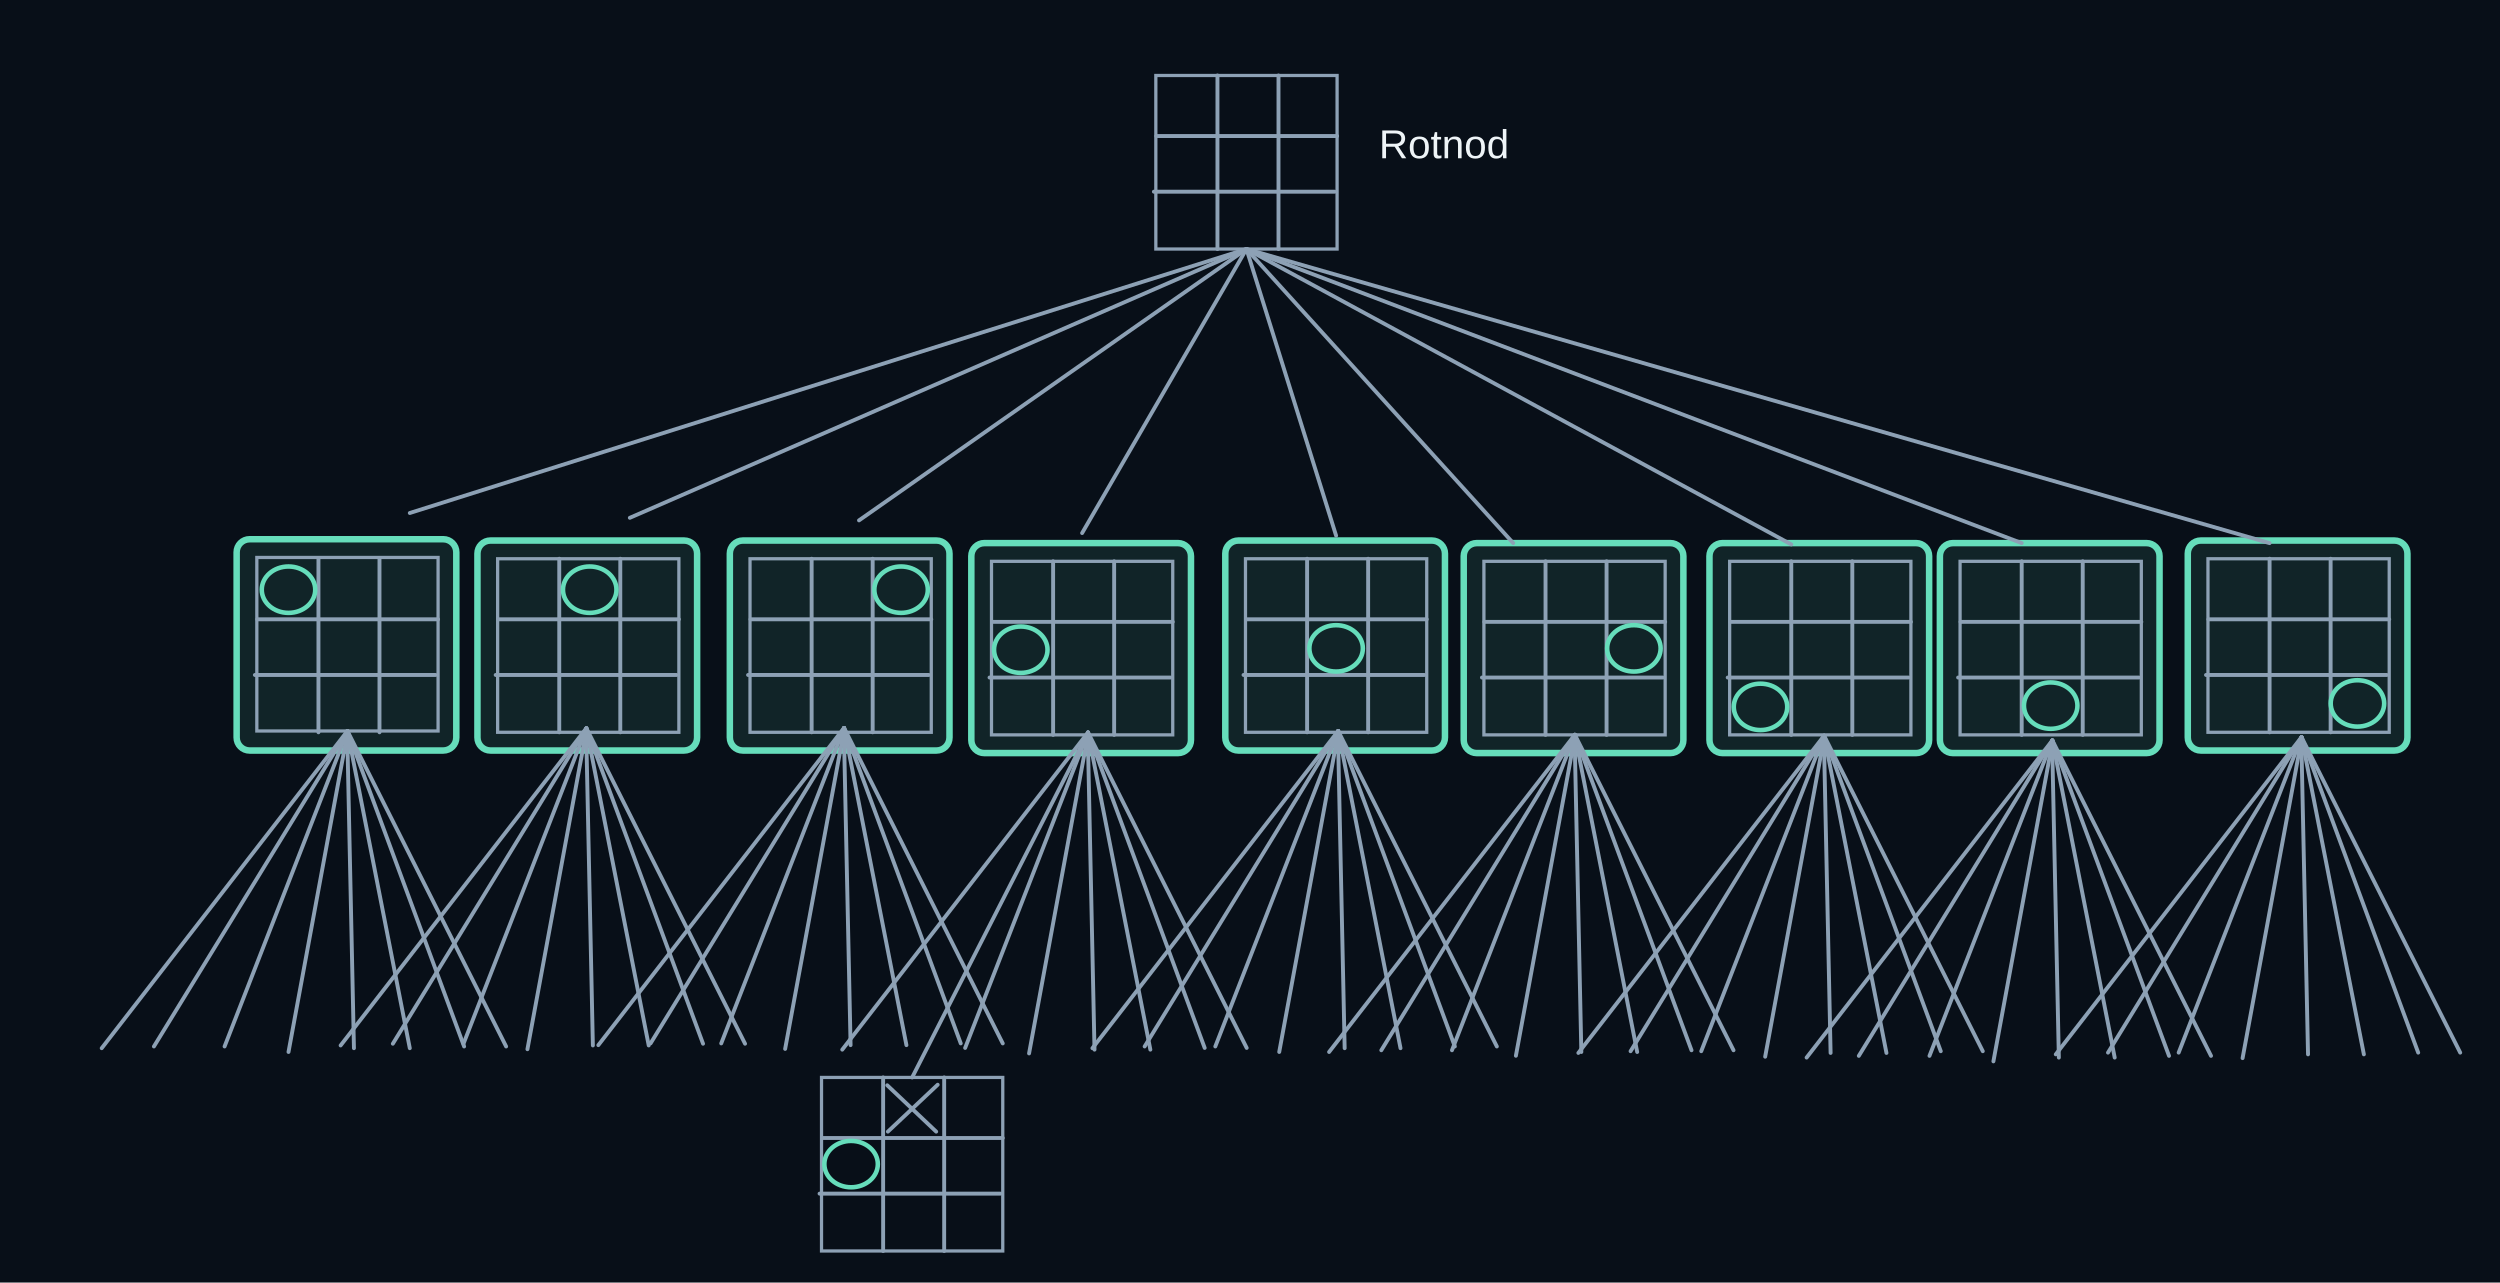
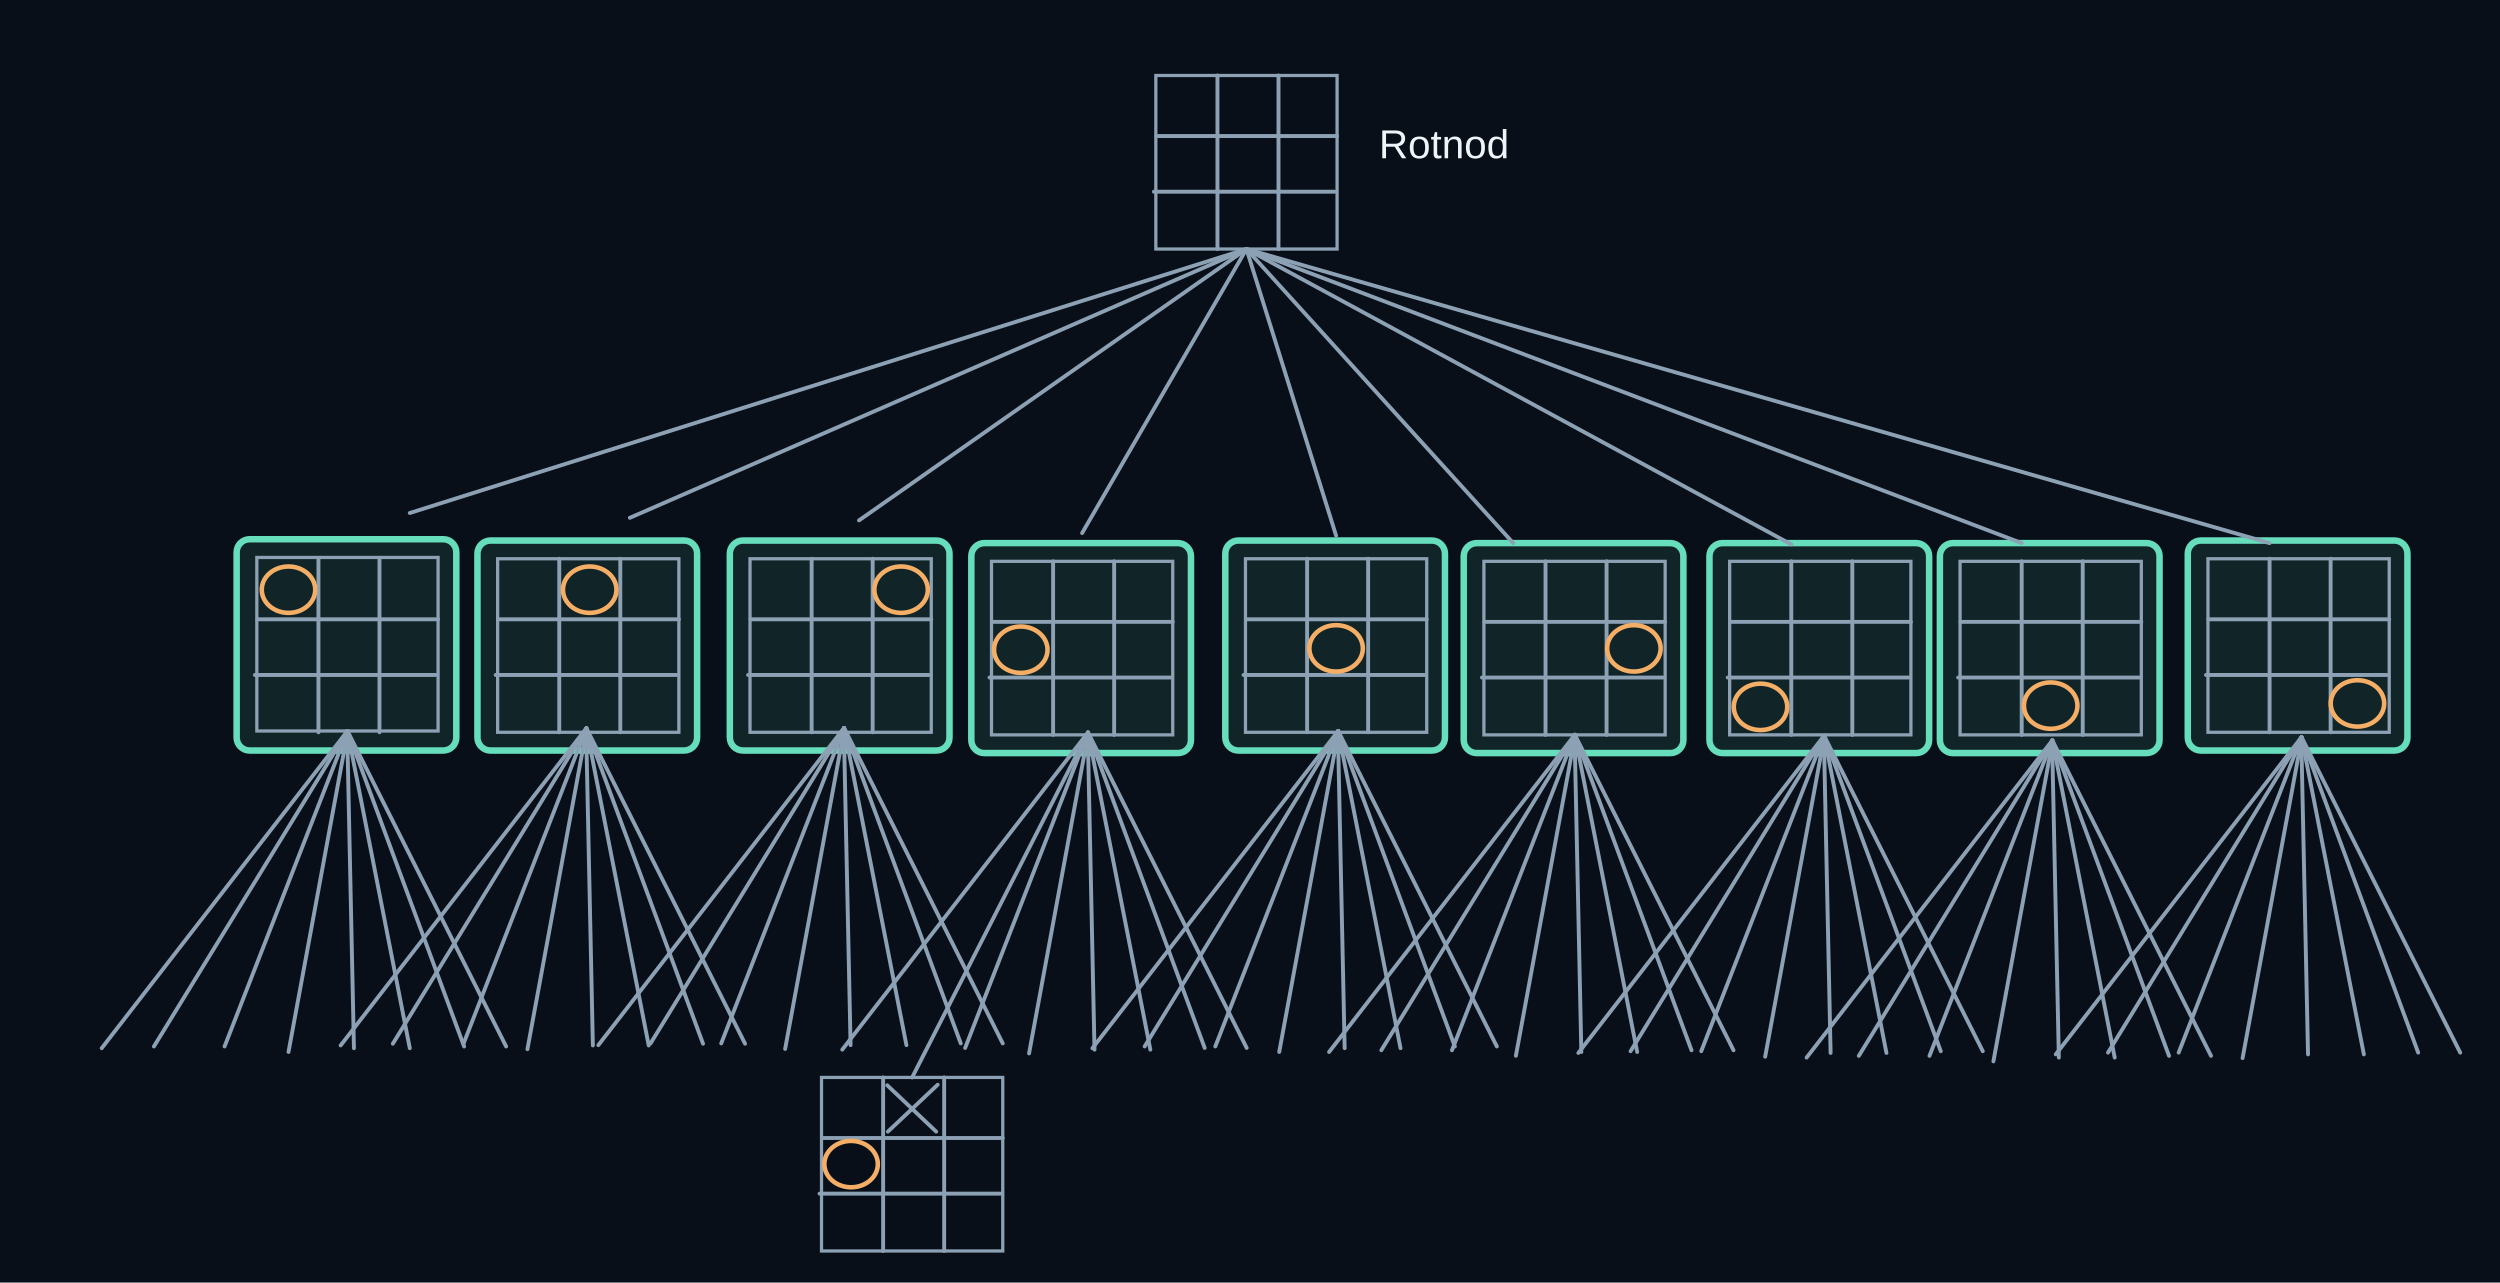
<svg xmlns="http://www.w3.org/2000/svg" viewBox="0 75 1920 985" role="img">
  <rect x="0" y="75" width="1920" height="985" fill="#080f18" />
  <rect x="181.74" y="489.13" width="168.70" height="162.27" rx="10" fill="#66ddbb" fill-opacity=".10" stroke="#66ddbb" stroke-width="5" data-focus-id="9" />
  <rect x="366.68" y="490.13" width="168.70" height="161.27" rx="10" fill="#66ddbb" fill-opacity=".10" stroke="#66ddbb" stroke-width="5" data-focus-id="15" />
  <rect x="560.51" y="490.13" width="168.70" height="161.27" rx="10" fill="#66ddbb" fill-opacity=".10" stroke="#66ddbb" stroke-width="5" data-focus-id="21" />
  <rect x="745.97" y="492.10" width="168.70" height="161.27" rx="10" fill="#66ddbb" fill-opacity=".10" stroke="#66ddbb" stroke-width="5" data-focus-id="27" />
  <rect x="941.03" y="490.13" width="168.70" height="161.27" rx="10" fill="#66ddbb" fill-opacity=".10" stroke="#66ddbb" stroke-width="5" data-focus-id="33" />
  <rect x="1124.14" y="492.10" width="168.70" height="161.27" rx="10" fill="#66ddbb" fill-opacity=".10" stroke="#66ddbb" stroke-width="5" data-focus-id="39" />
  <rect x="1312.87" y="492.10" width="168.70" height="161.27" rx="10" fill="#66ddbb" fill-opacity=".10" stroke="#66ddbb" stroke-width="5" data-focus-id="45" />
  <rect x="1489.83" y="492.10" width="168.70" height="161.27" rx="10" fill="#66ddbb" fill-opacity=".10" stroke="#66ddbb" stroke-width="5" data-focus-id="51" />
  <rect x="1680.21" y="490.13" width="168.70" height="161.27" rx="10" fill="#66ddbb" fill-opacity=".10" stroke="#66ddbb" stroke-width="5" data-focus-id="57" />
  <g data-source-id="4" opacity="1">
    <rect x="887.683" y="132.975" width="139.2" height="133.275" rx="0" fill="none" stroke="#8da1b5" stroke-width="2.5" />
  </g>
  <g data-source-id="5" opacity="1">
    <line x1="935.008" y1="266.25" x2="935.008" y2="132.975" stroke="#8da1b5" stroke-width="3" stroke-linecap="round" />
  </g>
  <g data-source-id="6" opacity="1">
    <line x1="981.883" y1="266.25" x2="981.883" y2="132.975" stroke="#8da1b5" stroke-width="3" stroke-linecap="round" />
  </g>
  <g data-source-id="7" opacity="1">
    <line x1="1026.883" y1="179.475" x2="888.058" y2="179.475" stroke="#8da1b5" stroke-width="3" stroke-linecap="round" />
  </g>
  <g data-source-id="8" opacity="1">
    <line x1="1025.008" y1="222.225" x2="886.182" y2="222.225" stroke="#8da1b5" stroke-width="3" stroke-linecap="round" />
  </g>
  <g data-source-id="10" opacity="1">
    <rect x="197.245" y="503.127" width="139.2" height="133.275" rx="0" fill="none" stroke="#8da1b5" stroke-width="2.5" />
  </g>
  <g data-source-id="11" opacity="1">
    <line x1="244.57" y1="637.402" x2="244.57" y2="504.127" stroke="#8da1b5" stroke-width="3" stroke-linecap="round" />
  </g>
  <g data-source-id="12" opacity="1">
    <line x1="291.445" y1="637.402" x2="291.445" y2="504.127" stroke="#8da1b5" stroke-width="3" stroke-linecap="round" />
  </g>
  <g data-source-id="13" opacity="1">
    <line x1="336.445" y1="550.627" x2="197.62" y2="550.627" stroke="#8da1b5" stroke-width="3" stroke-linecap="round" />
  </g>
  <g data-source-id="14" opacity="1">
    <line x1="334.57" y1="593.377" x2="195.744" y2="593.377" stroke="#8da1b5" stroke-width="3" stroke-linecap="round" />
  </g>
  <g data-source-id="16" opacity="1">
    <rect x="382.182" y="504.127" width="139.2" height="133.275" rx="0" fill="none" stroke="#8da1b5" stroke-width="2.5" />
  </g>
  <g data-source-id="17" opacity="1">
    <line x1="429.507" y1="637.402" x2="429.507" y2="504.127" stroke="#8da1b5" stroke-width="3" stroke-linecap="round" />
  </g>
  <g data-source-id="18" opacity="1">
    <line x1="476.383" y1="637.402" x2="476.383" y2="504.127" stroke="#8da1b5" stroke-width="3" stroke-linecap="round" />
  </g>
  <g data-source-id="19" opacity="1">
    <line x1="521.382" y1="550.627" x2="382.557" y2="550.627" stroke="#8da1b5" stroke-width="3" stroke-linecap="round" />
  </g>
  <g data-source-id="20" opacity="1">
    <line x1="519.507" y1="593.377" x2="380.681" y2="593.377" stroke="#8da1b5" stroke-width="3" stroke-linecap="round" />
  </g>
  <g data-source-id="22" opacity="1">
    <rect x="576.013" y="504.127" width="139.2" height="133.275" rx="0" fill="none" stroke="#8da1b5" stroke-width="2.5" />
  </g>
  <g data-source-id="23" opacity="1">
    <line x1="623.337" y1="637.402" x2="623.337" y2="504.127" stroke="#8da1b5" stroke-width="3" stroke-linecap="round" />
  </g>
  <g data-source-id="24" opacity="1">
    <line x1="670.213" y1="637.402" x2="670.213" y2="504.127" stroke="#8da1b5" stroke-width="3" stroke-linecap="round" />
  </g>
  <g data-source-id="25" opacity="1">
    <line x1="715.213" y1="550.627" x2="576.387" y2="550.627" stroke="#8da1b5" stroke-width="3" stroke-linecap="round" />
  </g>
  <g data-source-id="26" opacity="1">
    <line x1="713.337" y1="593.377" x2="574.512" y2="593.377" stroke="#8da1b5" stroke-width="3" stroke-linecap="round" />
  </g>
  <g data-source-id="28" opacity="1">
    <rect x="761.467" y="506.102" width="139.2" height="133.275" rx="0" fill="none" stroke="#8da1b5" stroke-width="2.5" />
  </g>
  <g data-source-id="29" opacity="1">
    <line x1="808.791" y1="639.377" x2="808.791" y2="506.102" stroke="#8da1b5" stroke-width="3" stroke-linecap="round" />
  </g>
  <g data-source-id="30" opacity="1">
    <line x1="855.667" y1="639.377" x2="855.667" y2="506.102" stroke="#8da1b5" stroke-width="3" stroke-linecap="round" />
  </g>
  <g data-source-id="31" opacity="1">
    <line x1="900.667" y1="552.601" x2="761.841" y2="552.601" stroke="#8da1b5" stroke-width="3" stroke-linecap="round" />
  </g>
  <g data-source-id="32" opacity="1">
    <line x1="898.791" y1="595.351" x2="759.966" y2="595.351" stroke="#8da1b5" stroke-width="3" stroke-linecap="round" />
  </g>
  <g data-source-id="34" opacity="1">
    <rect x="956.533" y="504.127" width="139.2" height="133.275" rx="0" fill="none" stroke="#8da1b5" stroke-width="2.5" />
  </g>
  <g data-source-id="35" opacity="1">
    <line x1="1003.857" y1="637.402" x2="1003.857" y2="504.127" stroke="#8da1b5" stroke-width="3" stroke-linecap="round" />
  </g>
  <g data-source-id="36" opacity="1">
    <line x1="1050.733" y1="637.402" x2="1050.733" y2="504.127" stroke="#8da1b5" stroke-width="3" stroke-linecap="round" />
  </g>
  <g data-source-id="37" opacity="1">
    <line x1="1095.733" y1="550.627" x2="956.907" y2="550.627" stroke="#8da1b5" stroke-width="3" stroke-linecap="round" />
  </g>
  <g data-source-id="38" opacity="1">
    <line x1="1093.857" y1="593.377" x2="955.032" y2="593.377" stroke="#8da1b5" stroke-width="3" stroke-linecap="round" />
  </g>
  <g data-source-id="40" opacity="1">
    <rect x="1139.642" y="506.102" width="139.2" height="133.275" rx="0" fill="none" stroke="#8da1b5" stroke-width="2.5" />
  </g>
  <g data-source-id="41" opacity="1">
    <line x1="1186.967" y1="639.377" x2="1186.967" y2="506.102" stroke="#8da1b5" stroke-width="3" stroke-linecap="round" />
  </g>
  <g data-source-id="42" opacity="1">
    <line x1="1233.842" y1="639.377" x2="1233.842" y2="506.102" stroke="#8da1b5" stroke-width="3" stroke-linecap="round" />
  </g>
  <g data-source-id="43" opacity="1">
    <line x1="1278.842" y1="552.601" x2="1140.017" y2="552.601" stroke="#8da1b5" stroke-width="3" stroke-linecap="round" />
  </g>
  <g data-source-id="44" opacity="1">
    <line x1="1276.967" y1="595.351" x2="1138.141" y2="595.351" stroke="#8da1b5" stroke-width="3" stroke-linecap="round" />
  </g>
  <g data-source-id="46" opacity="1">
    <rect x="1328.374" y="506.102" width="139.2" height="133.275" rx="0" fill="none" stroke="#8da1b5" stroke-width="2.5" />
  </g>
  <g data-source-id="47" opacity="1">
    <line x1="1375.699" y1="639.377" x2="1375.699" y2="506.102" stroke="#8da1b5" stroke-width="3" stroke-linecap="round" />
  </g>
  <g data-source-id="48" opacity="1">
    <line x1="1422.574" y1="639.377" x2="1422.574" y2="506.102" stroke="#8da1b5" stroke-width="3" stroke-linecap="round" />
  </g>
  <g data-source-id="49" opacity="1">
    <line x1="1467.574" y1="552.601" x2="1328.749" y2="552.601" stroke="#8da1b5" stroke-width="3" stroke-linecap="round" />
  </g>
  <g data-source-id="50" opacity="1">
    <line x1="1465.699" y1="595.351" x2="1326.873" y2="595.351" stroke="#8da1b5" stroke-width="3" stroke-linecap="round" />
  </g>
  <g data-source-id="52" opacity="1">
    <rect x="1505.334" y="506.102" width="139.2" height="133.275" rx="0" fill="none" stroke="#8da1b5" stroke-width="2.5" />
  </g>
  <g data-source-id="53" opacity="1">
    <line x1="1552.658" y1="639.377" x2="1552.658" y2="506.102" stroke="#8da1b5" stroke-width="3" stroke-linecap="round" />
  </g>
  <g data-source-id="54" opacity="1">
    <line x1="1599.534" y1="639.377" x2="1599.534" y2="506.102" stroke="#8da1b5" stroke-width="3" stroke-linecap="round" />
  </g>
  <g data-source-id="55" opacity="1">
    <line x1="1644.534" y1="552.601" x2="1505.708" y2="552.601" stroke="#8da1b5" stroke-width="3" stroke-linecap="round" />
  </g>
  <g data-source-id="56" opacity="1">
    <line x1="1642.658" y1="595.351" x2="1503.833" y2="595.351" stroke="#8da1b5" stroke-width="3" stroke-linecap="round" />
  </g>
  <g data-source-id="58" opacity="1">
    <rect x="1695.716" y="504.127" width="139.2" height="133.275" rx="0" fill="none" stroke="#8da1b5" stroke-width="2.5" />
  </g>
  <g data-source-id="59" opacity="1">
    <line x1="1743.04" y1="637.402" x2="1743.04" y2="504.127" stroke="#8da1b5" stroke-width="3" stroke-linecap="round" />
  </g>
  <g data-source-id="60" opacity="1">
    <line x1="1789.916" y1="637.402" x2="1789.916" y2="504.127" stroke="#8da1b5" stroke-width="3" stroke-linecap="round" />
  </g>
  <g data-source-id="61" opacity="1">
    <line x1="1834.916" y1="550.626" x2="1696.09" y2="550.626" stroke="#8da1b5" stroke-width="3" stroke-linecap="round" />
  </g>
  <g data-source-id="62" opacity="1">
    <line x1="1833.04" y1="593.376" x2="1694.215" y2="593.376" stroke="#8da1b5" stroke-width="3" stroke-linecap="round" />
  </g>
  <g data-source-id="63" opacity="1">
    <line x1="957.283" y1="266.25" x2="314.72" y2="468.989" stroke="#8da1b5" stroke-width="3" stroke-linecap="round" />
  </g>
  <g data-source-id="64" opacity="1">
    <line x1="957.283" y1="266.25" x2="483.72" y2="472.675" stroke="#8da1b5" stroke-width="3" stroke-linecap="round" />
  </g>
  <g data-source-id="65" opacity="1">
    <line x1="957.283" y1="266.25" x2="659.72" y2="474.65" stroke="#8da1b5" stroke-width="3" stroke-linecap="round" />
  </g>
  <g data-source-id="66" opacity="1">
    <line x1="957.283" y1="266.25" x2="831.067" y2="484.395" stroke="#8da1b5" stroke-width="3" stroke-linecap="round" />
  </g>
  <g data-source-id="67" opacity="1">
    <line x1="957.283" y1="266.25" x2="1026.133" y2="486.377" stroke="#8da1b5" stroke-width="3" stroke-linecap="round" />
  </g>
  <g data-source-id="68" opacity="1">
    <line x1="957.283" y1="266.25" x2="1162.135" y2="492.105" stroke="#8da1b5" stroke-width="3" stroke-linecap="round" />
  </g>
  <g data-source-id="69" opacity="1">
    <line x1="957.283" y1="266.25" x2="1375.699" y2="493.127" stroke="#8da1b5" stroke-width="3" stroke-linecap="round" />
  </g>
  <g data-source-id="70" opacity="1">
    <line x1="957.283" y1="266.25" x2="1552.658" y2="492.105" stroke="#8da1b5" stroke-width="3" stroke-linecap="round" />
  </g>
  <g data-source-id="71" opacity="1">
    <line x1="957.283" y1="266.25" x2="1743.04" y2="492.105" stroke="#8da1b5" stroke-width="3" stroke-linecap="round" />
  </g>
  <g data-source-id="72" opacity="1">
-     <ellipse cx="221.57" cy="527.877" rx="20.535" ry="17.813" fill="none" stroke="#66ddbb" stroke-width="3.5" />
+     <ellipse cx="221.57" cy="527.877" rx="20.535" ry="17.813" fill="none" stroke="#f4ae66" stroke-width="3.5" />
  </g>
  <g data-source-id="73" opacity="1">
-     <ellipse cx="452.908" cy="527.877" rx="20.535" ry="17.813" fill="none" stroke="#66ddbb" stroke-width="3.5" />
+     <ellipse cx="452.908" cy="527.877" rx="20.535" ry="17.813" fill="none" stroke="#f4ae66" stroke-width="3.5" />
  </g>
  <g data-source-id="74" opacity="1">
-     <ellipse cx="692.03" cy="527.877" rx="20.535" ry="17.813" fill="none" stroke="#66ddbb" stroke-width="3.5" />
+     <ellipse cx="692.03" cy="527.877" rx="20.535" ry="17.813" fill="none" stroke="#f4ae66" stroke-width="3.5" />
  </g>
  <g data-source-id="75" opacity="1">
-     <ellipse cx="783.957" cy="573.976" rx="20.535" ry="17.813" fill="none" stroke="#66ddbb" stroke-width="3.5" />
+     <ellipse cx="783.957" cy="573.976" rx="20.535" ry="17.813" fill="none" stroke="#f4ae66" stroke-width="3.5" />
  </g>
  <g data-source-id="76" opacity="1">
-     <ellipse cx="1026.133" cy="572.947" rx="20.535" ry="17.813" fill="none" stroke="#66ddbb" stroke-width="3.5" />
+     <ellipse cx="1026.133" cy="572.947" rx="20.535" ry="17.813" fill="none" stroke="#f4ae66" stroke-width="3.5" />
  </g>
  <g data-source-id="77" opacity="1">
-     <ellipse cx="1254.827" cy="572.947" rx="20.535" ry="17.813" fill="none" stroke="#66ddbb" stroke-width="3.5" />
+     <ellipse cx="1254.827" cy="572.947" rx="20.535" ry="17.813" fill="none" stroke="#f4ae66" stroke-width="3.5" />
  </g>
  <g data-source-id="78" opacity="1">
-     <ellipse cx="1352.072" cy="617.874" rx="20.535" ry="17.813" fill="none" stroke="#66ddbb" stroke-width="3.5" />
+     <ellipse cx="1352.072" cy="617.874" rx="20.535" ry="17.813" fill="none" stroke="#f4ae66" stroke-width="3.5" />
  </g>
  <g data-source-id="79" opacity="1">
-     <ellipse cx="1574.934" cy="616.914" rx="20.535" ry="17.813" fill="none" stroke="#66ddbb" stroke-width="3.5" />
+     <ellipse cx="1574.934" cy="616.914" rx="20.535" ry="17.813" fill="none" stroke="#f4ae66" stroke-width="3.5" />
  </g>
  <g data-source-id="80" opacity="1">
-     <ellipse cx="1810.518" cy="615.224" rx="20.535" ry="17.813" fill="none" stroke="#66ddbb" stroke-width="3.5" />
+     <ellipse cx="1810.518" cy="615.224" rx="20.535" ry="17.813" fill="none" stroke="#f4ae66" stroke-width="3.5" />
  </g>
  <g data-source-id="81" opacity="1">
    <line x1="266.845" y1="636.402" x2="78.107" y2="880.01" stroke="#8da1b5" stroke-width="3" stroke-linecap="round" />
  </g>
  <g data-source-id="82" opacity="1">
    <line x1="266.845" y1="636.402" x2="172.476" y2="878.689" stroke="#8da1b5" stroke-width="3" stroke-linecap="round" />
  </g>
  <g data-source-id="83" opacity="1">
    <line x1="266.648" y1="637.303" x2="271.826" y2="880.01" stroke="#8da1b5" stroke-width="3" stroke-linecap="round" />
  </g>
  <g data-source-id="84" opacity="1">
    <line x1="266.295" y1="640.876" x2="221.57" y2="882.912" stroke="#8da1b5" stroke-width="3" stroke-linecap="round" />
  </g>
  <g data-source-id="85" opacity="1">
    <line x1="266.845" y1="636.402" x2="314.72" y2="880.01" stroke="#8da1b5" stroke-width="3" stroke-linecap="round" />
  </g>
  <g data-source-id="86" opacity="1">
    <line x1="266.845" y1="636.402" x2="356.443" y2="878.689" stroke="#8da1b5" stroke-width="3" stroke-linecap="round" />
  </g>
  <g data-source-id="87" opacity="1">
    <line x1="266.845" y1="636.402" x2="388.705" y2="878.689" stroke="#8da1b5" stroke-width="3" stroke-linecap="round" />
  </g>
  <g data-source-id="88" opacity="1">
    <line x1="266.845" y1="636.402" x2="118.205" y2="878.689" stroke="#8da1b5" stroke-width="3" stroke-linecap="round" />
  </g>
  <g data-source-id="89" opacity="1">
    <line x1="450.34" y1="634.29" x2="261.602" y2="877.898" stroke="#8da1b5" stroke-width="3" stroke-linecap="round" />
  </g>
  <g data-source-id="90" opacity="1">
    <line x1="450.34" y1="634.29" x2="355.971" y2="876.577" stroke="#8da1b5" stroke-width="3" stroke-linecap="round" />
  </g>
  <g data-source-id="91" opacity="1">
    <line x1="450.143" y1="635.191" x2="455.321" y2="877.898" stroke="#8da1b5" stroke-width="3" stroke-linecap="round" />
  </g>
  <g data-source-id="92" opacity="1">
    <line x1="449.79" y1="638.764" x2="405.065" y2="880.8" stroke="#8da1b5" stroke-width="3" stroke-linecap="round" />
  </g>
  <g data-source-id="93" opacity="1">
    <line x1="450.34" y1="634.29" x2="498.215" y2="877.898" stroke="#8da1b5" stroke-width="3" stroke-linecap="round" />
  </g>
  <g data-source-id="94" opacity="1">
    <line x1="450.34" y1="634.29" x2="539.938" y2="876.577" stroke="#8da1b5" stroke-width="3" stroke-linecap="round" />
  </g>
  <g data-source-id="95" opacity="1">
    <line x1="450.34" y1="634.29" x2="572.2" y2="876.577" stroke="#8da1b5" stroke-width="3" stroke-linecap="round" />
  </g>
  <g data-source-id="96" opacity="1">
    <line x1="450.34" y1="634.29" x2="301.7" y2="876.577" stroke="#8da1b5" stroke-width="3" stroke-linecap="round" />
  </g>
  <g data-source-id="97" opacity="1">
    <line x1="648.263" y1="634.057" x2="459.525" y2="877.664" stroke="#8da1b5" stroke-width="3" stroke-linecap="round" />
  </g>
  <g data-source-id="98" opacity="1">
    <line x1="648.263" y1="634.057" x2="553.894" y2="876.343" stroke="#8da1b5" stroke-width="3" stroke-linecap="round" />
  </g>
  <g data-source-id="99" opacity="1">
    <line x1="648.065" y1="634.958" x2="653.243" y2="877.664" stroke="#8da1b5" stroke-width="3" stroke-linecap="round" />
  </g>
  <g data-source-id="100" opacity="1">
    <line x1="647.713" y1="638.531" x2="602.988" y2="880.567" stroke="#8da1b5" stroke-width="3" stroke-linecap="round" />
  </g>
  <g data-source-id="101" opacity="1">
    <line x1="648.263" y1="634.057" x2="696.138" y2="877.664" stroke="#8da1b5" stroke-width="3" stroke-linecap="round" />
  </g>
  <g data-source-id="102" opacity="1">
    <line x1="648.263" y1="634.057" x2="737.86" y2="876.343" stroke="#8da1b5" stroke-width="3" stroke-linecap="round" />
  </g>
  <g data-source-id="103" opacity="1">
    <line x1="648.263" y1="634.057" x2="770.123" y2="876.343" stroke="#8da1b5" stroke-width="3" stroke-linecap="round" />
  </g>
  <g data-source-id="104" opacity="1">
    <line x1="648.263" y1="634.057" x2="499.623" y2="876.343" stroke="#8da1b5" stroke-width="3" stroke-linecap="round" />
  </g>
  <g data-source-id="105" opacity="1">
    <line x1="835.596" y1="637.52" x2="646.858" y2="881.127" stroke="#8da1b5" stroke-width="3" stroke-linecap="round" />
  </g>
  <g data-source-id="106" opacity="1">
    <line x1="835.596" y1="637.52" x2="741.227" y2="879.806" stroke="#8da1b5" stroke-width="3" stroke-linecap="round" />
  </g>
  <g data-source-id="107" opacity="1">
    <line x1="835.399" y1="638.421" x2="840.577" y2="881.127" stroke="#8da1b5" stroke-width="3" stroke-linecap="round" />
  </g>
  <g data-source-id="108" opacity="1">
    <line x1="835.046" y1="641.994" x2="790.321" y2="884.03" stroke="#8da1b5" stroke-width="3" stroke-linecap="round" />
  </g>
  <g data-source-id="109" opacity="1">
    <line x1="835.596" y1="637.52" x2="883.471" y2="881.127" stroke="#8da1b5" stroke-width="3" stroke-linecap="round" />
  </g>
  <g data-source-id="110" opacity="1">
    <line x1="835.596" y1="637.52" x2="925.194" y2="879.806" stroke="#8da1b5" stroke-width="3" stroke-linecap="round" />
  </g>
  <g data-source-id="111" opacity="1">
    <line x1="835.596" y1="637.52" x2="957.456" y2="879.806" stroke="#8da1b5" stroke-width="3" stroke-linecap="round" />
  </g>
  <g data-source-id="112" opacity="1">
    <line x1="835.596" y1="637.52" x2="700.523" y2="902.475" stroke="#8da1b5" stroke-width="3" stroke-linecap="round" />
  </g>
  <g data-source-id="113" opacity="1">
    <line x1="1027.716" y1="636.402" x2="838.978" y2="880.01" stroke="#8da1b5" stroke-width="3" stroke-linecap="round" />
  </g>
  <g data-source-id="114" opacity="1">
    <line x1="1027.716" y1="636.402" x2="933.347" y2="878.689" stroke="#8da1b5" stroke-width="3" stroke-linecap="round" />
  </g>
  <g data-source-id="115" opacity="1">
    <line x1="1027.519" y1="637.303" x2="1032.697" y2="880.01" stroke="#8da1b5" stroke-width="3" stroke-linecap="round" />
  </g>
  <g data-source-id="116" opacity="1">
    <line x1="1027.167" y1="640.876" x2="982.442" y2="882.912" stroke="#8da1b5" stroke-width="3" stroke-linecap="round" />
  </g>
  <g data-source-id="117" opacity="1">
    <line x1="1027.716" y1="636.402" x2="1075.591" y2="880.01" stroke="#8da1b5" stroke-width="3" stroke-linecap="round" />
  </g>
  <g data-source-id="118" opacity="1">
    <line x1="1027.716" y1="636.402" x2="1117.314" y2="878.689" stroke="#8da1b5" stroke-width="3" stroke-linecap="round" />
  </g>
  <g data-source-id="119" opacity="1">
    <line x1="1027.716" y1="636.402" x2="1149.576" y2="878.689" stroke="#8da1b5" stroke-width="3" stroke-linecap="round" />
  </g>
  <g data-source-id="120" opacity="1">
    <line x1="1027.716" y1="636.402" x2="879.077" y2="878.689" stroke="#8da1b5" stroke-width="3" stroke-linecap="round" />
  </g>
  <g data-source-id="121" opacity="1">
    <line x1="1209.481" y1="639.318" x2="1020.743" y2="882.926" stroke="#8da1b5" stroke-width="3" stroke-linecap="round" />
  </g>
  <g data-source-id="122" opacity="1">
    <line x1="1209.481" y1="639.318" x2="1115.112" y2="881.605" stroke="#8da1b5" stroke-width="3" stroke-linecap="round" />
  </g>
  <g data-source-id="123" opacity="1">
    <line x1="1209.283" y1="640.219" x2="1214.461" y2="882.926" stroke="#8da1b5" stroke-width="3" stroke-linecap="round" />
  </g>
  <g data-source-id="124" opacity="1">
    <line x1="1208.931" y1="643.792" x2="1164.206" y2="885.829" stroke="#8da1b5" stroke-width="3" stroke-linecap="round" />
  </g>
  <g data-source-id="125" opacity="1">
    <line x1="1209.481" y1="639.318" x2="1257.356" y2="882.926" stroke="#8da1b5" stroke-width="3" stroke-linecap="round" />
  </g>
  <g data-source-id="126" opacity="1">
    <line x1="1209.481" y1="639.318" x2="1299.079" y2="881.605" stroke="#8da1b5" stroke-width="3" stroke-linecap="round" />
  </g>
  <g data-source-id="127" opacity="1">
    <line x1="1209.481" y1="639.318" x2="1331.341" y2="881.605" stroke="#8da1b5" stroke-width="3" stroke-linecap="round" />
  </g>
  <g data-source-id="128" opacity="1">
    <line x1="1209.481" y1="639.318" x2="1060.841" y2="881.605" stroke="#8da1b5" stroke-width="3" stroke-linecap="round" />
  </g>
  <g data-source-id="129" opacity="1">
    <line x1="1400.919" y1="640.047" x2="1212.181" y2="883.654" stroke="#8da1b5" stroke-width="3" stroke-linecap="round" />
  </g>
  <g data-source-id="130" opacity="1">
    <line x1="1400.919" y1="640.047" x2="1306.55" y2="882.333" stroke="#8da1b5" stroke-width="3" stroke-linecap="round" />
  </g>
  <g data-source-id="131" opacity="1">
    <line x1="1400.722" y1="640.948" x2="1405.9" y2="883.654" stroke="#8da1b5" stroke-width="3" stroke-linecap="round" />
  </g>
  <g data-source-id="132" opacity="1">
    <line x1="1400.37" y1="644.521" x2="1355.645" y2="886.557" stroke="#8da1b5" stroke-width="3" stroke-linecap="round" />
  </g>
  <g data-source-id="133" opacity="1">
    <line x1="1400.919" y1="640.047" x2="1448.794" y2="883.654" stroke="#8da1b5" stroke-width="3" stroke-linecap="round" />
  </g>
  <g data-source-id="134" opacity="1">
    <line x1="1400.919" y1="640.047" x2="1490.517" y2="882.333" stroke="#8da1b5" stroke-width="3" stroke-linecap="round" />
  </g>
  <g data-source-id="135" opacity="1">
    <line x1="1400.919" y1="640.047" x2="1522.779" y2="882.333" stroke="#8da1b5" stroke-width="3" stroke-linecap="round" />
  </g>
  <g data-source-id="136" opacity="1">
    <line x1="1400.919" y1="640.047" x2="1252.28" y2="882.333" stroke="#8da1b5" stroke-width="3" stroke-linecap="round" />
  </g>
  <g data-source-id="137" opacity="1">
    <line x1="1576.211" y1="643.62" x2="1387.473" y2="887.227" stroke="#8da1b5" stroke-width="3" stroke-linecap="round" />
  </g>
  <g data-source-id="138" opacity="1">
    <line x1="1576.211" y1="643.62" x2="1481.842" y2="885.906" stroke="#8da1b5" stroke-width="3" stroke-linecap="round" />
  </g>
  <g data-source-id="139" opacity="1">
    <line x1="1576.014" y1="644.521" x2="1581.191" y2="887.227" stroke="#8da1b5" stroke-width="3" stroke-linecap="round" />
  </g>
  <g data-source-id="140" opacity="1">
    <line x1="1575.661" y1="648.094" x2="1530.936" y2="890.13" stroke="#8da1b5" stroke-width="3" stroke-linecap="round" />
  </g>
  <g data-source-id="141" opacity="1">
    <line x1="1576.211" y1="643.62" x2="1624.086" y2="887.227" stroke="#8da1b5" stroke-width="3" stroke-linecap="round" />
  </g>
  <g data-source-id="142" opacity="1">
    <line x1="1576.211" y1="643.62" x2="1665.809" y2="885.906" stroke="#8da1b5" stroke-width="3" stroke-linecap="round" />
  </g>
  <g data-source-id="143" opacity="1">
    <line x1="1576.211" y1="643.62" x2="1698.071" y2="885.906" stroke="#8da1b5" stroke-width="3" stroke-linecap="round" />
  </g>
  <g data-source-id="144" opacity="1">
    <line x1="1576.211" y1="643.62" x2="1427.571" y2="885.906" stroke="#8da1b5" stroke-width="3" stroke-linecap="round" />
  </g>
  <g data-source-id="145" opacity="1">
    <line x1="1767.581" y1="641.134" x2="1578.843" y2="884.741" stroke="#8da1b5" stroke-width="3" stroke-linecap="round" />
  </g>
  <g data-source-id="146" opacity="1">
    <line x1="1767.581" y1="641.134" x2="1673.212" y2="883.42" stroke="#8da1b5" stroke-width="3" stroke-linecap="round" />
  </g>
  <g data-source-id="147" opacity="1">
    <line x1="1767.383" y1="642.034" x2="1772.561" y2="884.741" stroke="#8da1b5" stroke-width="3" stroke-linecap="round" />
  </g>
  <g data-source-id="148" opacity="1">
    <line x1="1767.031" y1="645.608" x2="1722.306" y2="887.644" stroke="#8da1b5" stroke-width="3" stroke-linecap="round" />
  </g>
  <g data-source-id="149" opacity="1">
    <line x1="1767.581" y1="641.134" x2="1815.456" y2="884.741" stroke="#8da1b5" stroke-width="3" stroke-linecap="round" />
  </g>
  <g data-source-id="150" opacity="1">
    <line x1="1767.581" y1="641.134" x2="1857.178" y2="883.42" stroke="#8da1b5" stroke-width="3" stroke-linecap="round" />
  </g>
  <g data-source-id="151" opacity="1">
    <line x1="1767.581" y1="641.134" x2="1889.44" y2="883.42" stroke="#8da1b5" stroke-width="3" stroke-linecap="round" />
  </g>
  <g data-source-id="152" opacity="1">
    <line x1="1767.581" y1="641.134" x2="1618.941" y2="883.42" stroke="#8da1b5" stroke-width="3" stroke-linecap="round" />
  </g>
  <g data-source-id="154" opacity="1">
    <rect x="630.923" y="902.475" width="139.2" height="133.275" rx="0" fill="none" stroke="#8da1b5" stroke-width="2.5" />
  </g>
  <g data-source-id="155" opacity="1">
    <line x1="678.247" y1="1035.75" x2="678.247" y2="902.475" stroke="#8da1b5" stroke-width="3" stroke-linecap="round" />
  </g>
  <g data-source-id="156" opacity="1">
    <line x1="725.123" y1="1035.75" x2="725.123" y2="902.475" stroke="#8da1b5" stroke-width="3" stroke-linecap="round" />
  </g>
  <g data-source-id="157" opacity="1">
    <line x1="770.123" y1="948.975" x2="631.297" y2="948.975" stroke="#8da1b5" stroke-width="3" stroke-linecap="round" />
  </g>
  <g data-source-id="158" opacity="1">
    <line x1="768.247" y1="991.725" x2="629.422" y2="991.725" stroke="#8da1b5" stroke-width="3" stroke-linecap="round" />
  </g>
  <g data-source-id="159" opacity="1">
-     <ellipse cx="653.643" cy="969.029" rx="20.535" ry="17.813" fill="none" stroke="#66ddbb" stroke-width="3.5" />
+     <ellipse cx="653.643" cy="969.029" rx="20.535" ry="17.813" fill="none" stroke="#f4ae66" stroke-width="3.5" />
  </g>
  <g data-source-id="160" opacity="1">
    <line x1="681.883" y1="944.091" x2="720.138" y2="908.07" stroke="#8da1b5" stroke-width="3" stroke-linecap="round" />
  </g>
  <g data-source-id="161" opacity="1">
    <line x1="718.987" y1="944.091" x2="681.399" y2="908.496" stroke="#8da1b5" stroke-width="3" stroke-linecap="round" />
  </g>
  <g data-source-id="162" opacity="1">
    <text x="1059.03" y="196.53" font-family="Arial,sans-serif" font-size="31" fill="#eef4f7" text-anchor="start">Rotnod</text>
  </g>
</svg>
